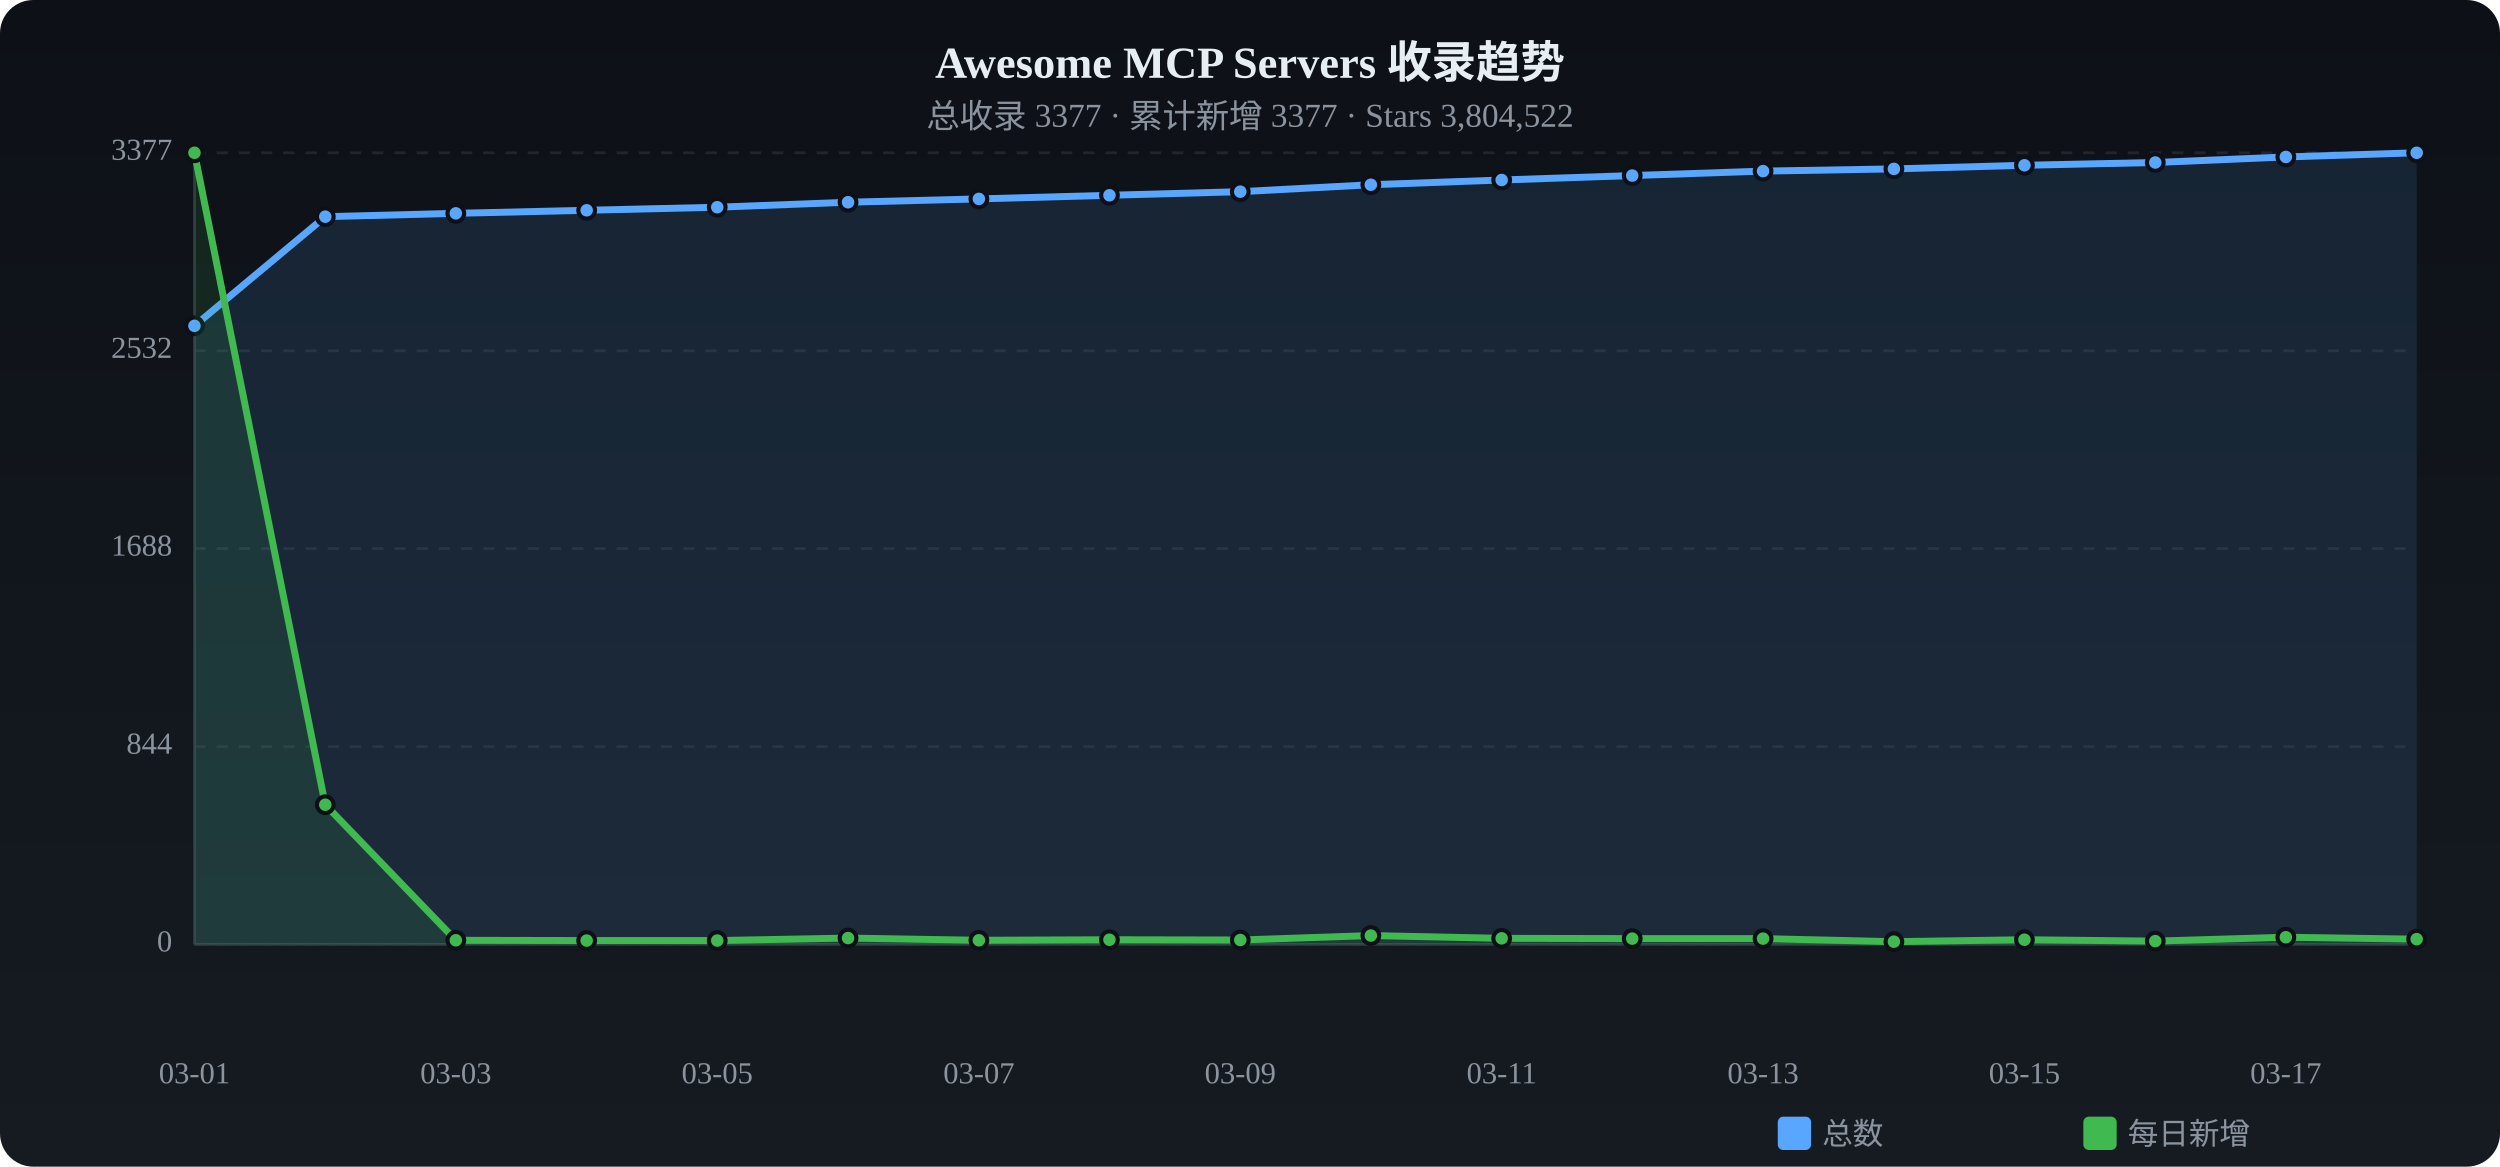
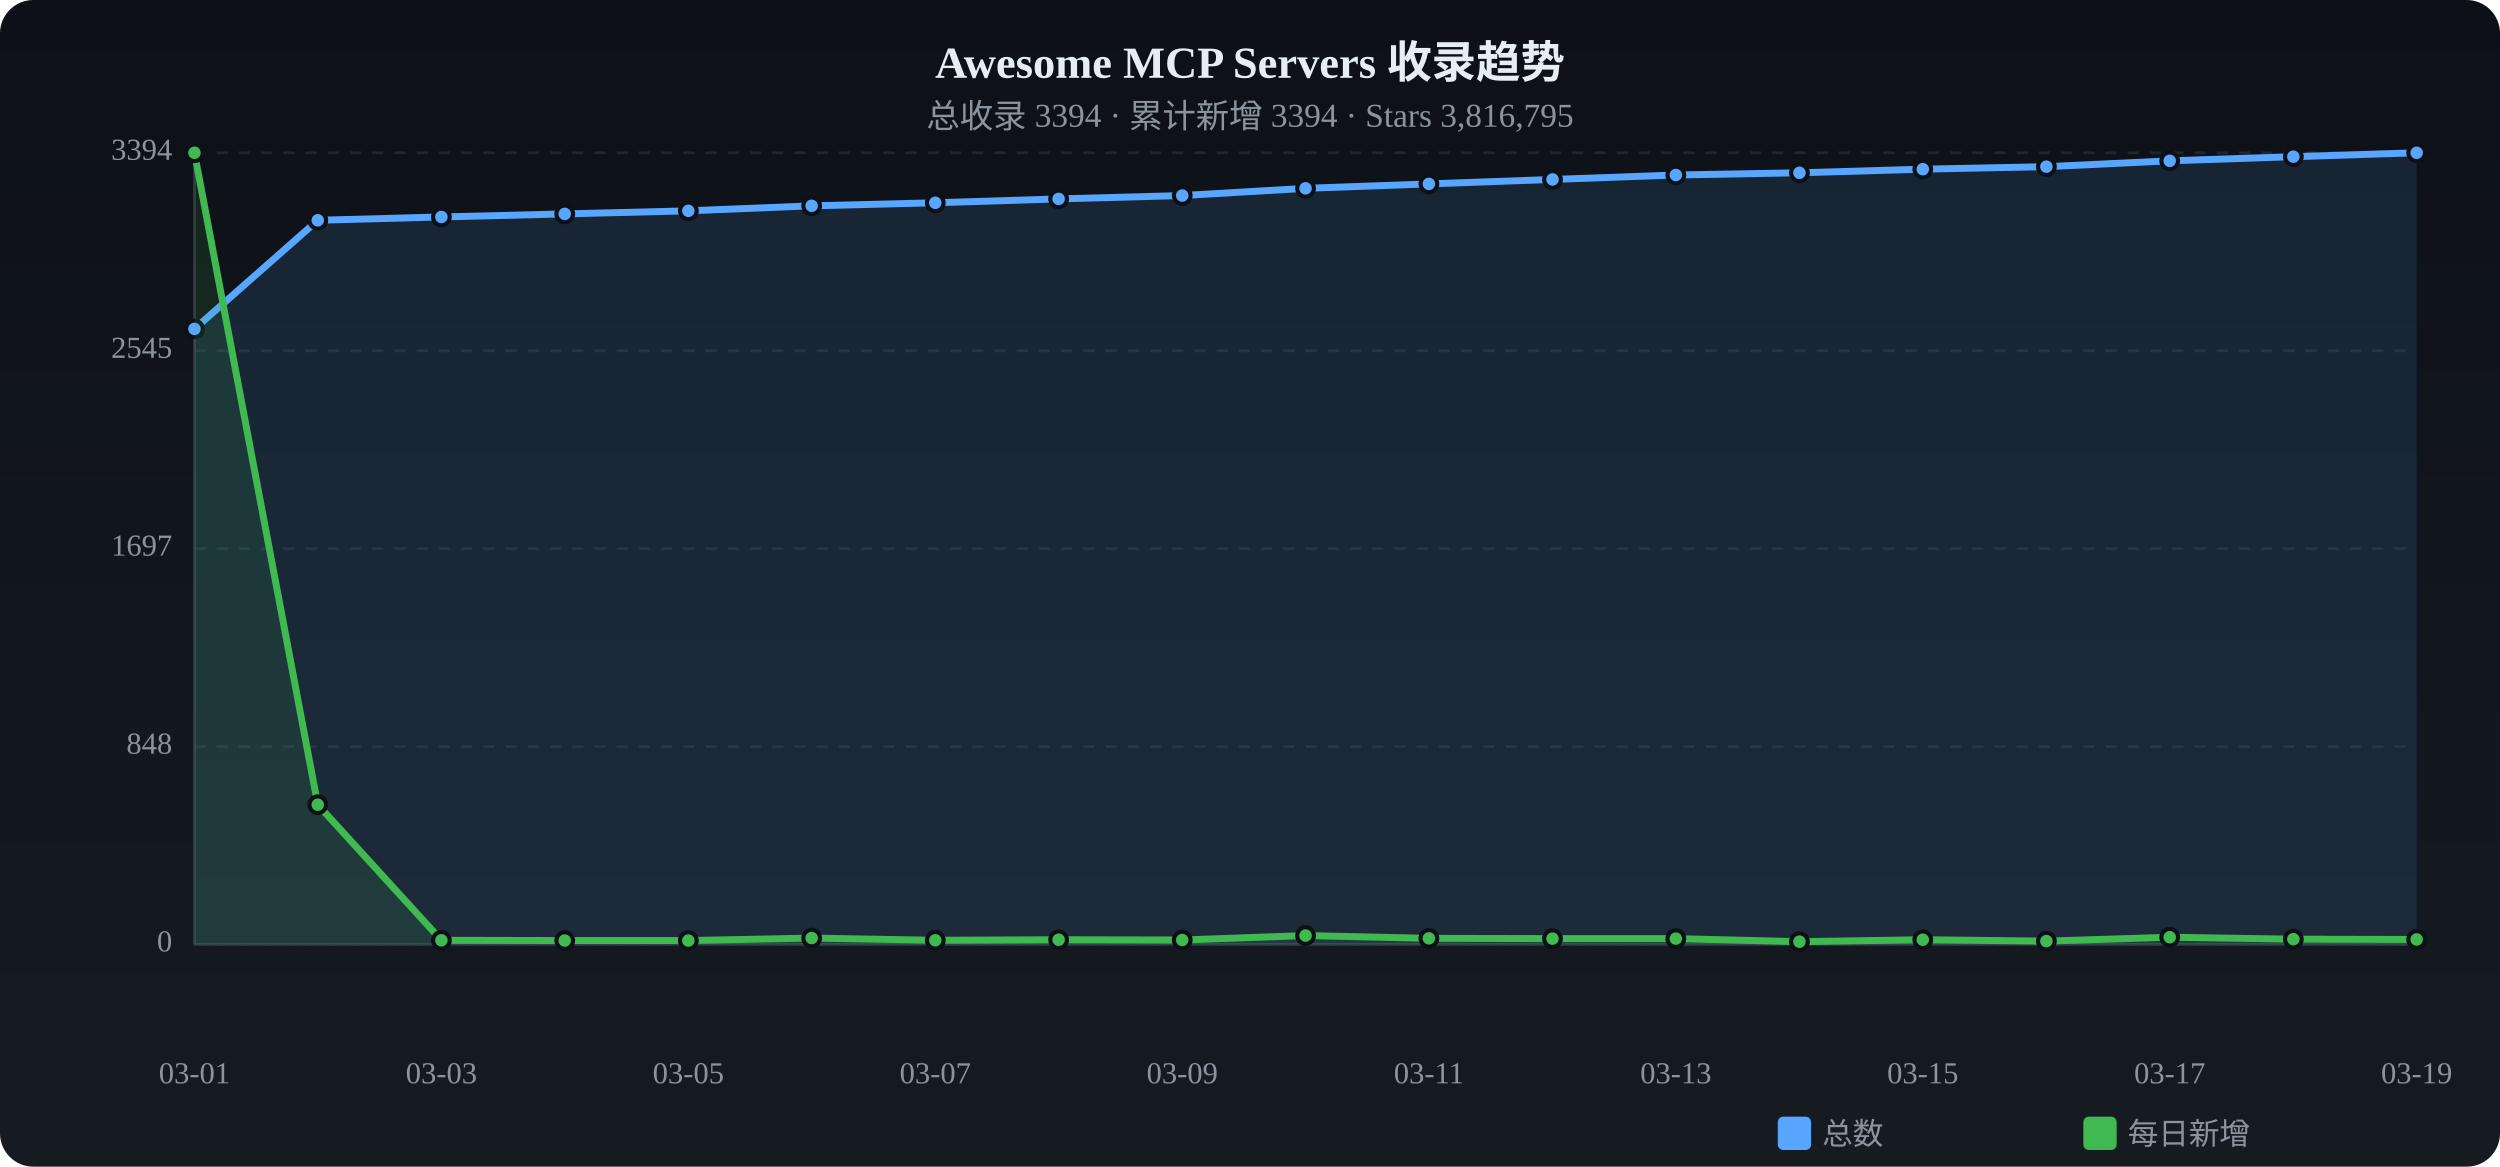
<svg xmlns="http://www.w3.org/2000/svg" viewBox="0 0 900 420" width="900" height="420">
  <defs>
    <linearGradient id="tbg" x1="0%" y1="0%" x2="0%" y2="100%">
      <stop offset="0%" stop-color="#0d1117" />
      <stop offset="100%" stop-color="#161b22" />
    </linearGradient>
  </defs>
  <rect width="900" height="420" rx="12" fill="url(#tbg)" />
  <text x="450.0" y="28" text-anchor="middle" fill="#e6edf3" font-size="16" font-weight="bold">Awesome MCP Servers 收录趋势</text>
-   <text x="450.0" y="46" text-anchor="middle" fill="#8b949e" font-size="12">总收录 3377 · 累计新增 3377 · Stars 3,804,522</text>
+   <text x="450.0" y="46" text-anchor="middle" fill="#8b949e" font-size="12">总收录 3394 · 累计新增 3394 · Stars 3,816,795</text>
  <text x="62" y="340.0" text-anchor="end" fill="#8b949e" font-size="11" dominant-baseline="middle">0</text>
  <line x1="70" y1="340.0" x2="870" y2="340.0" stroke="#21262d" stroke-dasharray="4 4" />
-   <text x="62" y="268.8" text-anchor="end" fill="#8b949e" font-size="11" dominant-baseline="middle">844</text>
+   <text x="62" y="268.8" text-anchor="end" fill="#8b949e" font-size="11" dominant-baseline="middle">848</text>
  <line x1="70" y1="268.8" x2="870" y2="268.8" stroke="#21262d" stroke-dasharray="4 4" />
-   <text x="62" y="197.5" text-anchor="end" fill="#8b949e" font-size="11" dominant-baseline="middle">1688</text>
+   <text x="62" y="197.5" text-anchor="end" fill="#8b949e" font-size="11" dominant-baseline="middle">1697</text>
  <line x1="70" y1="197.5" x2="870" y2="197.5" stroke="#21262d" stroke-dasharray="4 4" />
-   <text x="62" y="126.3" text-anchor="end" fill="#8b949e" font-size="11" dominant-baseline="middle">2532</text>
+   <text x="62" y="126.3" text-anchor="end" fill="#8b949e" font-size="11" dominant-baseline="middle">2545</text>
  <line x1="70" y1="126.3" x2="870" y2="126.3" stroke="#21262d" stroke-dasharray="4 4" />
-   <text x="62" y="55.0" text-anchor="end" fill="#8b949e" font-size="11" dominant-baseline="middle">3377</text>
+   <text x="62" y="55.0" text-anchor="end" fill="#8b949e" font-size="11" dominant-baseline="middle">3394</text>
  <line x1="70" y1="55.0" x2="870" y2="55.0" stroke="#21262d" stroke-dasharray="4 4" />
  <line x1="70" y1="55" x2="70" y2="340" stroke="#30363d" />
  <line x1="70" y1="340" x2="870" y2="340" stroke="#30363d" />
-   <path d="M70.0,117.3 L117.1,78.0 L164.1,76.8 L211.2,75.7 L258.2,74.6 L305.3,72.8 L352.4,71.6 L399.4,70.3 L446.5,69.0 L493.5,66.5 L540.6,64.8 L587.6,63.2 L634.7,61.6 L681.8,60.8 L728.8,59.5 L775.9,58.5 L822.9,56.5 L870.0,55.0 L870.0,340 L70.0,340 Z" fill="#58a6ff" opacity="0.12" />
-   <polyline points="70.0,117.3 117.1,78.0 164.1,76.8 211.2,75.7 258.2,74.6 305.3,72.8 352.4,71.6 399.4,70.3 446.5,69.0 493.5,66.5 540.6,64.8 587.6,63.2 634.7,61.6 681.8,60.8 728.8,59.5 775.9,58.5 822.9,56.5 870.0,55.0" fill="none" stroke="#58a6ff" stroke-width="2.5" stroke-linecap="round" stroke-linejoin="round" />
-   <circle cx="70.0" cy="117.3" r="3" fill="#58a6ff" stroke="#0d1117" stroke-width="1.5" />
-   <circle cx="117.1" cy="78.0" r="3" fill="#58a6ff" stroke="#0d1117" stroke-width="1.5" />
-   <circle cx="164.1" cy="76.8" r="3" fill="#58a6ff" stroke="#0d1117" stroke-width="1.5" />
-   <circle cx="211.2" cy="75.7" r="3" fill="#58a6ff" stroke="#0d1117" stroke-width="1.5" />
-   <circle cx="258.2" cy="74.6" r="3" fill="#58a6ff" stroke="#0d1117" stroke-width="1.5" />
-   <circle cx="305.3" cy="72.8" r="3" fill="#58a6ff" stroke="#0d1117" stroke-width="1.5" />
-   <circle cx="352.4" cy="71.6" r="3" fill="#58a6ff" stroke="#0d1117" stroke-width="1.5" />
-   <circle cx="399.4" cy="70.3" r="3" fill="#58a6ff" stroke="#0d1117" stroke-width="1.5" />
-   <circle cx="446.5" cy="69.0" r="3" fill="#58a6ff" stroke="#0d1117" stroke-width="1.5" />
-   <circle cx="493.5" cy="66.5" r="3" fill="#58a6ff" stroke="#0d1117" stroke-width="1.5" />
-   <circle cx="540.6" cy="64.8" r="3" fill="#58a6ff" stroke="#0d1117" stroke-width="1.5" />
-   <circle cx="587.6" cy="63.2" r="3" fill="#58a6ff" stroke="#0d1117" stroke-width="1.5" />
-   <circle cx="634.7" cy="61.6" r="3" fill="#58a6ff" stroke="#0d1117" stroke-width="1.5" />
-   <circle cx="681.8" cy="60.8" r="3" fill="#58a6ff" stroke="#0d1117" stroke-width="1.5" />
-   <circle cx="728.8" cy="59.5" r="3" fill="#58a6ff" stroke="#0d1117" stroke-width="1.5" />
-   <circle cx="775.9" cy="58.5" r="3" fill="#58a6ff" stroke="#0d1117" stroke-width="1.5" />
-   <circle cx="822.9" cy="56.5" r="3" fill="#58a6ff" stroke="#0d1117" stroke-width="1.5" />
+   <path d="M70.0,118.4 L114.4,79.3 L158.9,78.1 L203.3,77.0 L247.8,75.9 L292.2,74.1 L336.7,73.0 L381.1,71.6 L425.6,70.4 L470.0,67.8 L514.4,66.2 L558.9,64.6 L603.3,63.0 L647.8,62.2 L692.2,60.9 L736.7,60.0 L781.1,57.9 L825.6,56.4 L870.0,55.0 L870.0,340 L70.0,340 Z" fill="#58a6ff" opacity="0.12" />
+   <polyline points="70.0,118.4 114.4,79.3 158.9,78.1 203.3,77.0 247.8,75.9 292.2,74.1 336.7,73.0 381.1,71.6 425.6,70.4 470.0,67.8 514.4,66.2 558.9,64.6 603.3,63.0 647.8,62.2 692.2,60.9 736.7,60.0 781.1,57.9 825.6,56.4 870.0,55.0" fill="none" stroke="#58a6ff" stroke-width="2.5" stroke-linecap="round" stroke-linejoin="round" />
+   <circle cx="70.0" cy="118.4" r="3" fill="#58a6ff" stroke="#0d1117" stroke-width="1.5" />
+   <circle cx="114.4" cy="79.3" r="3" fill="#58a6ff" stroke="#0d1117" stroke-width="1.5" />
+   <circle cx="158.9" cy="78.1" r="3" fill="#58a6ff" stroke="#0d1117" stroke-width="1.5" />
+   <circle cx="203.3" cy="77.0" r="3" fill="#58a6ff" stroke="#0d1117" stroke-width="1.5" />
+   <circle cx="247.8" cy="75.9" r="3" fill="#58a6ff" stroke="#0d1117" stroke-width="1.5" />
+   <circle cx="292.2" cy="74.1" r="3" fill="#58a6ff" stroke="#0d1117" stroke-width="1.5" />
+   <circle cx="336.7" cy="73.0" r="3" fill="#58a6ff" stroke="#0d1117" stroke-width="1.5" />
+   <circle cx="381.1" cy="71.6" r="3" fill="#58a6ff" stroke="#0d1117" stroke-width="1.5" />
+   <circle cx="425.6" cy="70.4" r="3" fill="#58a6ff" stroke="#0d1117" stroke-width="1.5" />
+   <circle cx="470.0" cy="67.8" r="3" fill="#58a6ff" stroke="#0d1117" stroke-width="1.5" />
+   <circle cx="514.4" cy="66.2" r="3" fill="#58a6ff" stroke="#0d1117" stroke-width="1.5" />
+   <circle cx="558.9" cy="64.6" r="3" fill="#58a6ff" stroke="#0d1117" stroke-width="1.5" />
+   <circle cx="603.3" cy="63.0" r="3" fill="#58a6ff" stroke="#0d1117" stroke-width="1.5" />
+   <circle cx="647.8" cy="62.2" r="3" fill="#58a6ff" stroke="#0d1117" stroke-width="1.5" />
+   <circle cx="692.2" cy="60.9" r="3" fill="#58a6ff" stroke="#0d1117" stroke-width="1.5" />
+   <circle cx="736.7" cy="60.0" r="3" fill="#58a6ff" stroke="#0d1117" stroke-width="1.5" />
+   <circle cx="781.1" cy="57.9" r="3" fill="#58a6ff" stroke="#0d1117" stroke-width="1.5" />
+   <circle cx="825.6" cy="56.4" r="3" fill="#58a6ff" stroke="#0d1117" stroke-width="1.5" />
  <circle cx="870.0" cy="55.0" r="3" fill="#58a6ff" stroke="#0d1117" stroke-width="1.5" />
-   <path d="M70.0,55.0 L117.1,289.7 L164.1,338.5 L211.2,338.6 L258.2,338.6 L305.3,337.7 L352.4,338.5 L399.4,338.3 L446.5,338.4 L493.5,336.8 L540.6,337.8 L587.6,337.9 L634.7,337.9 L681.8,339.0 L728.8,338.3 L775.9,338.8 L822.9,337.4 L870.0,338.1 L870.0,340 L70.0,340 Z" fill="#3fb950" opacity="0.12" />
-   <polyline points="70.0,55.0 117.1,289.7 164.1,338.5 211.2,338.6 258.2,338.6 305.3,337.7 352.4,338.5 399.4,338.3 446.5,338.4 493.5,336.8 540.6,337.8 587.6,337.9 634.7,337.9 681.8,339.0 728.8,338.3 775.9,338.8 822.9,337.4 870.0,338.1" fill="none" stroke="#3fb950" stroke-width="2.5" stroke-linecap="round" stroke-linejoin="round" />
+   <path d="M70.0,55.0 L114.4,289.7 L158.9,338.5 L203.3,338.6 L247.8,338.6 L292.2,337.7 L336.7,338.5 L381.1,338.3 L425.6,338.4 L470.0,336.8 L514.4,337.8 L558.9,337.9 L603.3,337.9 L647.8,339.0 L692.2,338.3 L736.7,338.8 L781.1,337.4 L825.6,338.1 L870.0,338.2 L870.0,340 L70.0,340 Z" fill="#3fb950" opacity="0.12" />
+   <polyline points="70.0,55.0 114.4,289.7 158.9,338.5 203.3,338.6 247.8,338.6 292.2,337.7 336.7,338.5 381.1,338.3 425.6,338.4 470.0,336.8 514.4,337.8 558.9,337.9 603.3,337.9 647.8,339.0 692.2,338.3 736.7,338.8 781.1,337.4 825.6,338.1 870.0,338.2" fill="none" stroke="#3fb950" stroke-width="2.5" stroke-linecap="round" stroke-linejoin="round" />
  <circle cx="70.0" cy="55.0" r="3" fill="#3fb950" stroke="#0d1117" stroke-width="1.5" />
-   <circle cx="117.1" cy="289.7" r="3" fill="#3fb950" stroke="#0d1117" stroke-width="1.5" />
-   <circle cx="164.1" cy="338.5" r="3" fill="#3fb950" stroke="#0d1117" stroke-width="1.5" />
-   <circle cx="211.2" cy="338.6" r="3" fill="#3fb950" stroke="#0d1117" stroke-width="1.5" />
-   <circle cx="258.2" cy="338.6" r="3" fill="#3fb950" stroke="#0d1117" stroke-width="1.5" />
-   <circle cx="305.3" cy="337.7" r="3" fill="#3fb950" stroke="#0d1117" stroke-width="1.5" />
-   <circle cx="352.4" cy="338.5" r="3" fill="#3fb950" stroke="#0d1117" stroke-width="1.5" />
-   <circle cx="399.4" cy="338.3" r="3" fill="#3fb950" stroke="#0d1117" stroke-width="1.5" />
-   <circle cx="446.5" cy="338.4" r="3" fill="#3fb950" stroke="#0d1117" stroke-width="1.5" />
-   <circle cx="493.5" cy="336.8" r="3" fill="#3fb950" stroke="#0d1117" stroke-width="1.5" />
-   <circle cx="540.6" cy="337.8" r="3" fill="#3fb950" stroke="#0d1117" stroke-width="1.5" />
-   <circle cx="587.6" cy="337.9" r="3" fill="#3fb950" stroke="#0d1117" stroke-width="1.5" />
-   <circle cx="634.7" cy="337.9" r="3" fill="#3fb950" stroke="#0d1117" stroke-width="1.5" />
-   <circle cx="681.8" cy="339.0" r="3" fill="#3fb950" stroke="#0d1117" stroke-width="1.5" />
-   <circle cx="728.8" cy="338.3" r="3" fill="#3fb950" stroke="#0d1117" stroke-width="1.5" />
-   <circle cx="775.9" cy="338.8" r="3" fill="#3fb950" stroke="#0d1117" stroke-width="1.5" />
-   <circle cx="822.9" cy="337.4" r="3" fill="#3fb950" stroke="#0d1117" stroke-width="1.5" />
-   <circle cx="870.0" cy="338.1" r="3" fill="#3fb950" stroke="#0d1117" stroke-width="1.5" />
+   <circle cx="114.4" cy="289.7" r="3" fill="#3fb950" stroke="#0d1117" stroke-width="1.5" />
+   <circle cx="158.9" cy="338.5" r="3" fill="#3fb950" stroke="#0d1117" stroke-width="1.5" />
+   <circle cx="203.3" cy="338.6" r="3" fill="#3fb950" stroke="#0d1117" stroke-width="1.5" />
+   <circle cx="247.8" cy="338.6" r="3" fill="#3fb950" stroke="#0d1117" stroke-width="1.5" />
+   <circle cx="292.2" cy="337.7" r="3" fill="#3fb950" stroke="#0d1117" stroke-width="1.5" />
+   <circle cx="336.7" cy="338.5" r="3" fill="#3fb950" stroke="#0d1117" stroke-width="1.5" />
+   <circle cx="381.1" cy="338.3" r="3" fill="#3fb950" stroke="#0d1117" stroke-width="1.5" />
+   <circle cx="425.6" cy="338.4" r="3" fill="#3fb950" stroke="#0d1117" stroke-width="1.5" />
+   <circle cx="470.0" cy="336.8" r="3" fill="#3fb950" stroke="#0d1117" stroke-width="1.5" />
+   <circle cx="514.4" cy="337.8" r="3" fill="#3fb950" stroke="#0d1117" stroke-width="1.5" />
+   <circle cx="558.9" cy="337.9" r="3" fill="#3fb950" stroke="#0d1117" stroke-width="1.5" />
+   <circle cx="603.3" cy="337.9" r="3" fill="#3fb950" stroke="#0d1117" stroke-width="1.5" />
+   <circle cx="647.8" cy="339.0" r="3" fill="#3fb950" stroke="#0d1117" stroke-width="1.5" />
+   <circle cx="692.2" cy="338.3" r="3" fill="#3fb950" stroke="#0d1117" stroke-width="1.5" />
+   <circle cx="736.7" cy="338.8" r="3" fill="#3fb950" stroke="#0d1117" stroke-width="1.5" />
+   <circle cx="781.1" cy="337.4" r="3" fill="#3fb950" stroke="#0d1117" stroke-width="1.5" />
+   <circle cx="825.6" cy="338.1" r="3" fill="#3fb950" stroke="#0d1117" stroke-width="1.5" />
+   <circle cx="870.0" cy="338.2" r="3" fill="#3fb950" stroke="#0d1117" stroke-width="1.5" />
  <text x="70.0" y="390" text-anchor="middle" fill="#8b949e" font-size="11">03-01</text>
-   <text x="164.1" y="390" text-anchor="middle" fill="#8b949e" font-size="11">03-03</text>
-   <text x="258.2" y="390" text-anchor="middle" fill="#8b949e" font-size="11">03-05</text>
-   <text x="352.4" y="390" text-anchor="middle" fill="#8b949e" font-size="11">03-07</text>
-   <text x="446.5" y="390" text-anchor="middle" fill="#8b949e" font-size="11">03-09</text>
-   <text x="540.6" y="390" text-anchor="middle" fill="#8b949e" font-size="11">03-11</text>
-   <text x="634.7" y="390" text-anchor="middle" fill="#8b949e" font-size="11">03-13</text>
-   <text x="728.8" y="390" text-anchor="middle" fill="#8b949e" font-size="11">03-15</text>
-   <text x="822.9" y="390" text-anchor="middle" fill="#8b949e" font-size="11">03-17</text>
+   <text x="158.9" y="390" text-anchor="middle" fill="#8b949e" font-size="11">03-03</text>
+   <text x="247.8" y="390" text-anchor="middle" fill="#8b949e" font-size="11">03-05</text>
+   <text x="336.7" y="390" text-anchor="middle" fill="#8b949e" font-size="11">03-07</text>
+   <text x="425.6" y="390" text-anchor="middle" fill="#8b949e" font-size="11">03-09</text>
+   <text x="514.4" y="390" text-anchor="middle" fill="#8b949e" font-size="11">03-11</text>
+   <text x="603.3" y="390" text-anchor="middle" fill="#8b949e" font-size="11">03-13</text>
+   <text x="692.2" y="390" text-anchor="middle" fill="#8b949e" font-size="11">03-15</text>
+   <text x="781.1" y="390" text-anchor="middle" fill="#8b949e" font-size="11">03-17</text>
+   <text x="870.0" y="390" text-anchor="middle" fill="#8b949e" font-size="11">03-19</text>
  <rect x="640" y="402" width="12" height="12" rx="2" fill="#58a6ff" />
  <text x="656" y="412" fill="#8b949e" font-size="11">总数</text>
  <rect x="750" y="402" width="12" height="12" rx="2" fill="#3fb950" />
  <text x="766" y="412" fill="#8b949e" font-size="11">每日新增</text>
</svg>
